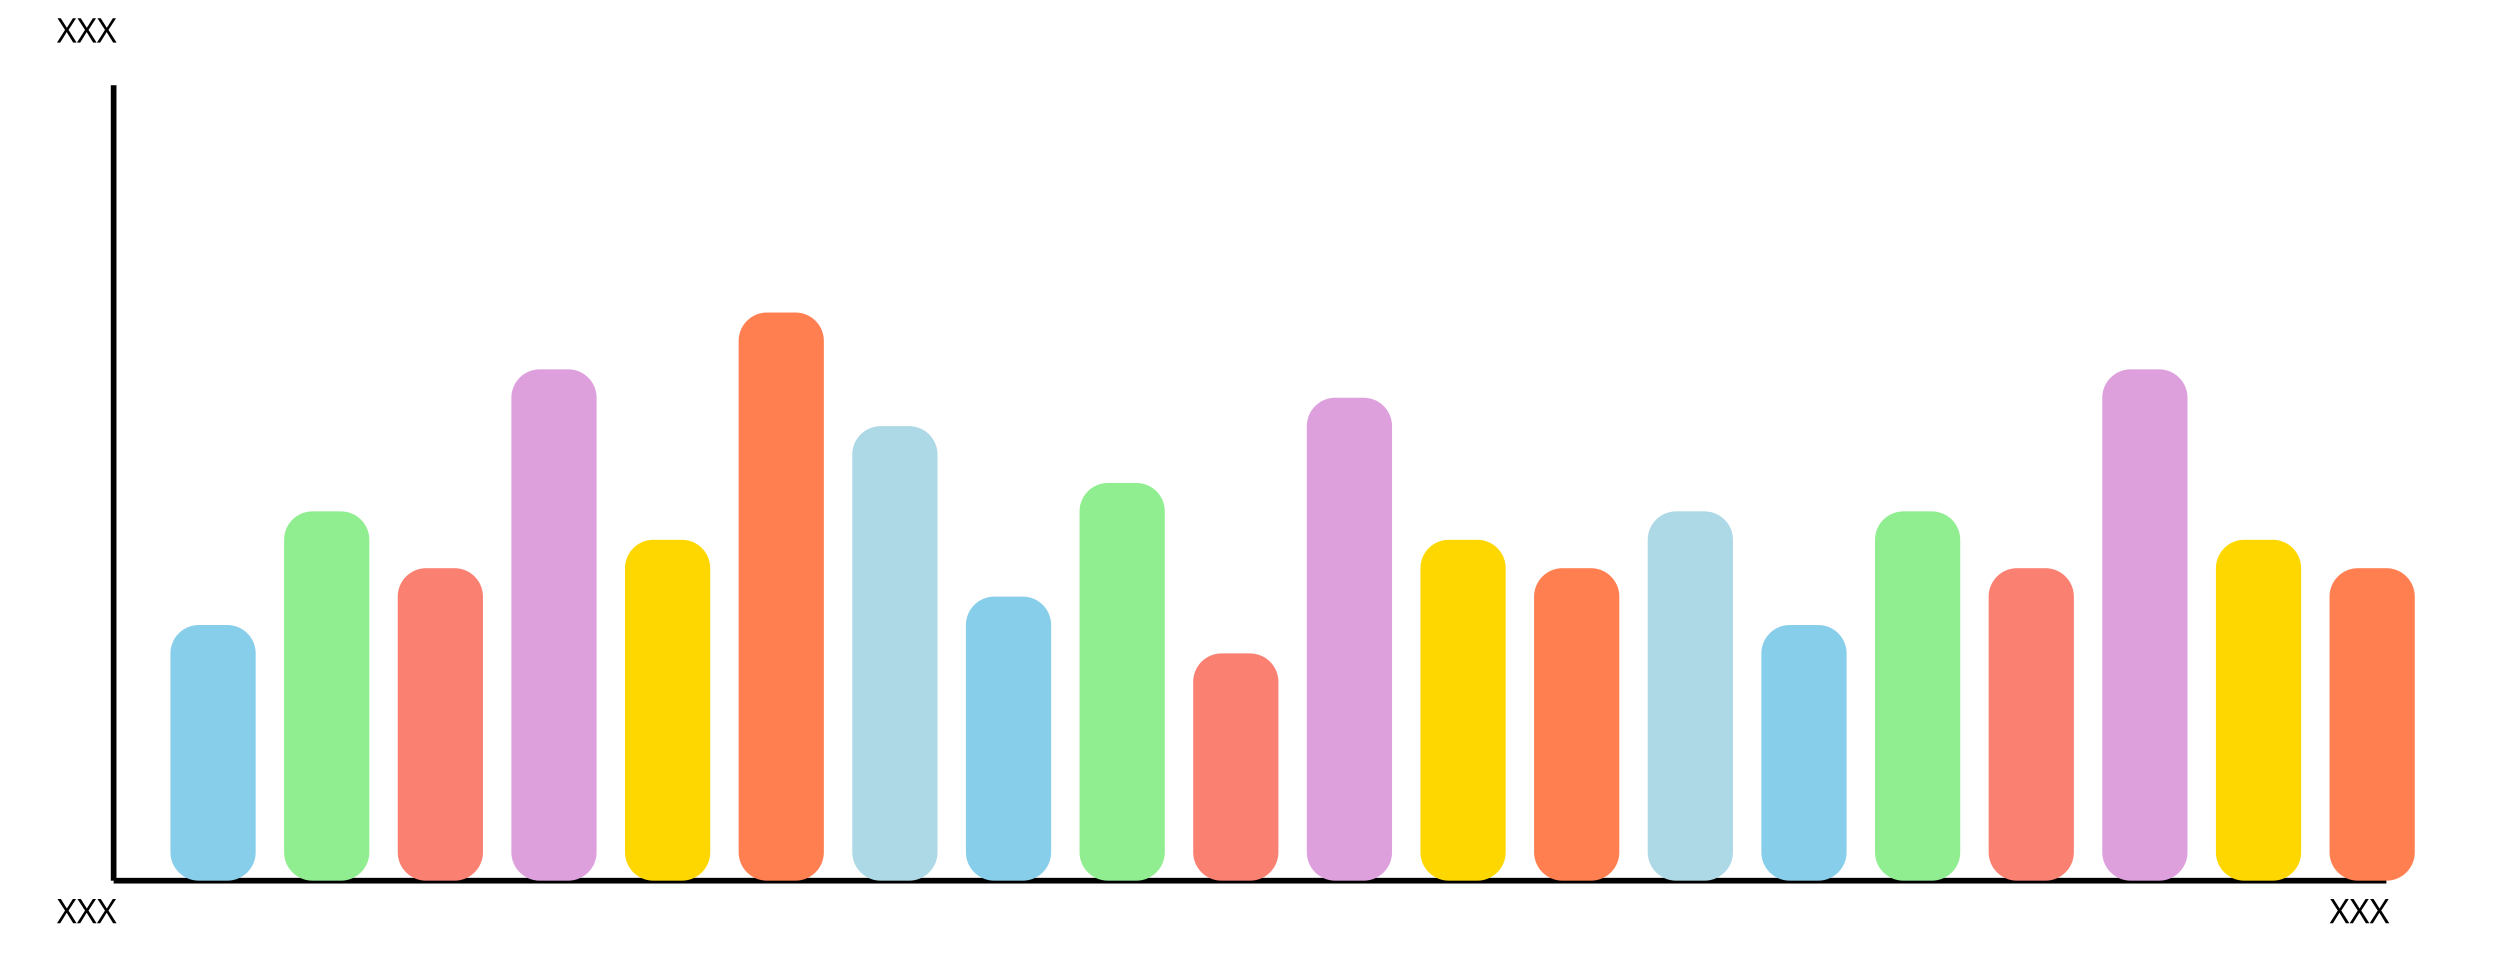
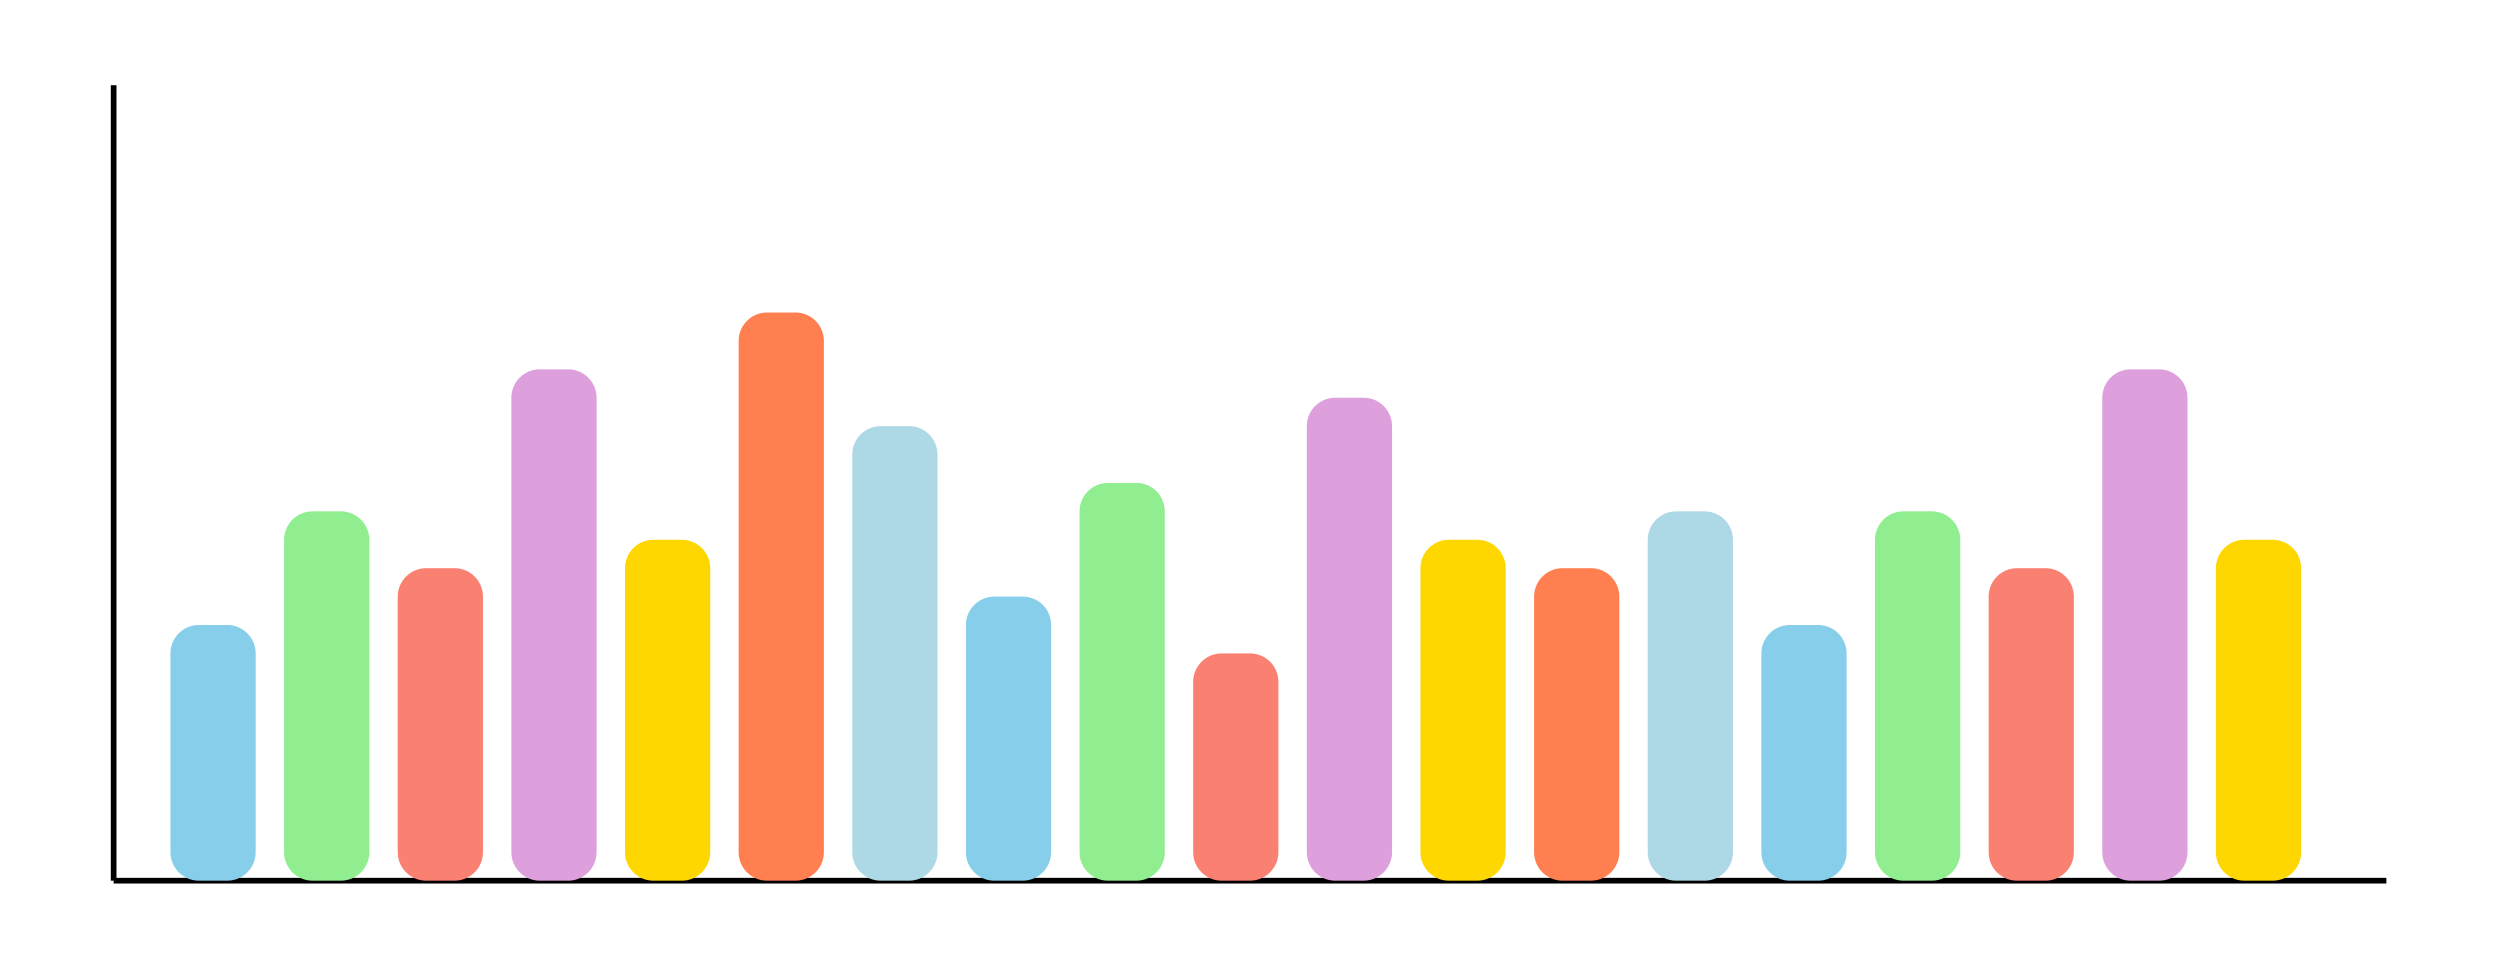
<svg xmlns="http://www.w3.org/2000/svg" width="880" height="340" viewBox="-440,-170,880,340" style="max-width: 100%; height: auto; font: 10px sans-serif;">
  <line x1="-400" y1="140" x2="400" y2="140" stroke="black" stroke-width="2" id="line_1" />
  <line x1="-400" y1="140" x2="-400" y2="-140" stroke="black" stroke-width="2" id="line" />
  <rect x="-380" y="50" width="30" height="90" fill="skyblue" rx="10" ry="10" id="rect_19" />
  <rect x="-340" y="10" width="30" height="130" fill="lightgreen" rx="10" ry="10" id="rect_18" />
  <rect x="-300" y="30" width="30" height="110" fill="salmon" rx="10" ry="10" id="rect_17" />
  <rect x="-260" y="-40" width="30" height="180" fill="plum" rx="10" ry="10" id="rect_16" />
  <rect x="-220" y="20" width="30" height="120" fill="gold" rx="10" ry="10" id="rect_15" />
  <rect x="-180" y="-60" width="30" height="200" fill="coral" rx="10" ry="10" id="rect_14" />
  <rect x="-140" y="-20" width="30" height="160" fill="lightblue" rx="10" ry="10" id="rect_13" />
  <rect x="-100" y="40" width="30" height="100" fill="skyblue" rx="10" ry="10" id="rect_12" />
  <rect x="-60" y="0" width="30" height="140" fill="lightgreen" rx="10" ry="10" id="rect_11" />
  <rect x="-20" y="60" width="30" height="80" fill="salmon" rx="10" ry="10" id="rect_10" />
  <rect x="20" y="-30" width="30" height="170" fill="plum" rx="10" ry="10" id="rect_9" />
  <rect x="60" y="20" width="30" height="120" fill="gold" rx="10" ry="10" id="rect_8" />
  <rect x="100" y="30" width="30" height="110" fill="coral" rx="10" ry="10" id="rect_7" />
  <rect x="140" y="10" width="30" height="130" fill="lightblue" rx="10" ry="10" id="rect_6" />
  <rect x="180" y="50" width="30" height="90" fill="skyblue" rx="10" ry="10" id="rect_5" />
  <rect x="220" y="10" width="30" height="130" fill="lightgreen" rx="10" ry="10" id="rect_4" />
  <rect x="260" y="30" width="30" height="110" fill="salmon" rx="10" ry="10" id="rect_3" />
  <rect x="300" y="-40" width="30" height="180" fill="plum" rx="10" ry="10" id="rect_2" />
  <rect x="340" y="20" width="30" height="120" fill="gold" rx="10" ry="10" id="rect_1" />
-   <rect x="380" y="30" width="30" height="110" fill="coral" rx="10" ry="10" id="rect" />
-   <text x="-420" y="155" font-family="sans-serif" font-size="12px" id="text_2">XXX</text>
-   <text x="380" y="155" font-family="sans-serif" font-size="12px" id="text_1">XXX</text>
-   <text x="-420" y="-155" font-family="sans-serif" font-size="12px" id="text">XXX</text>
</svg>
